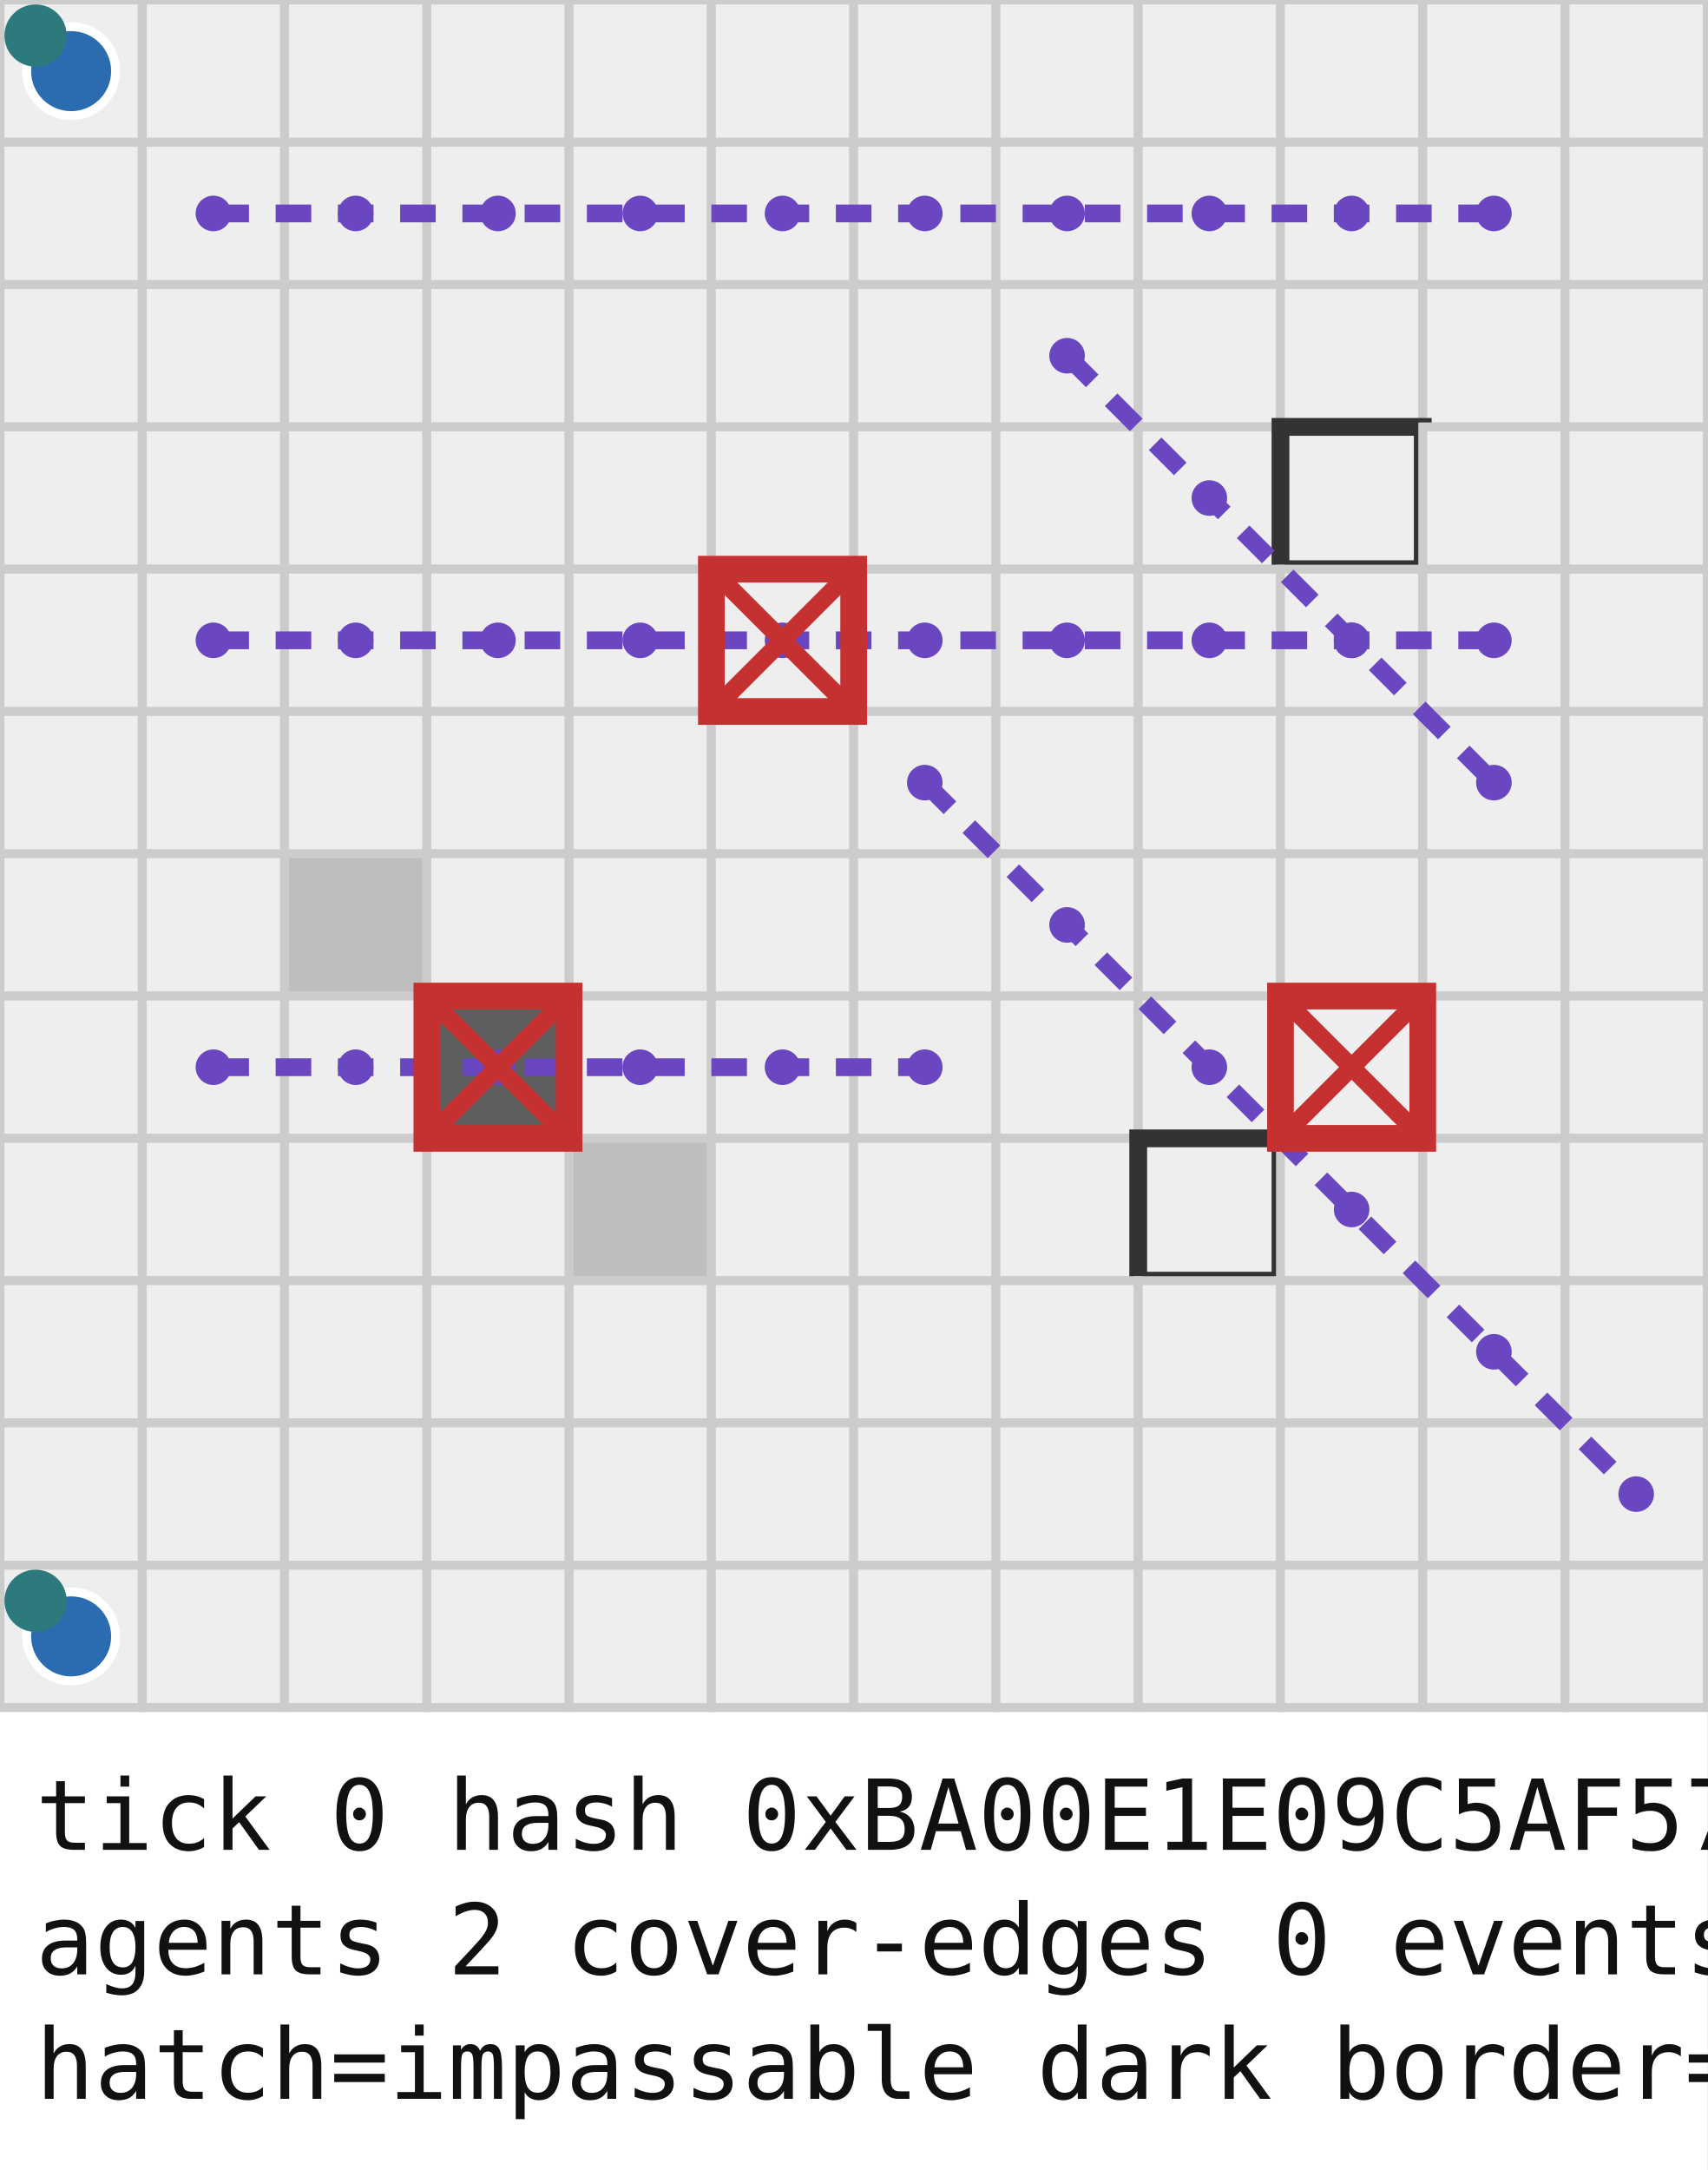
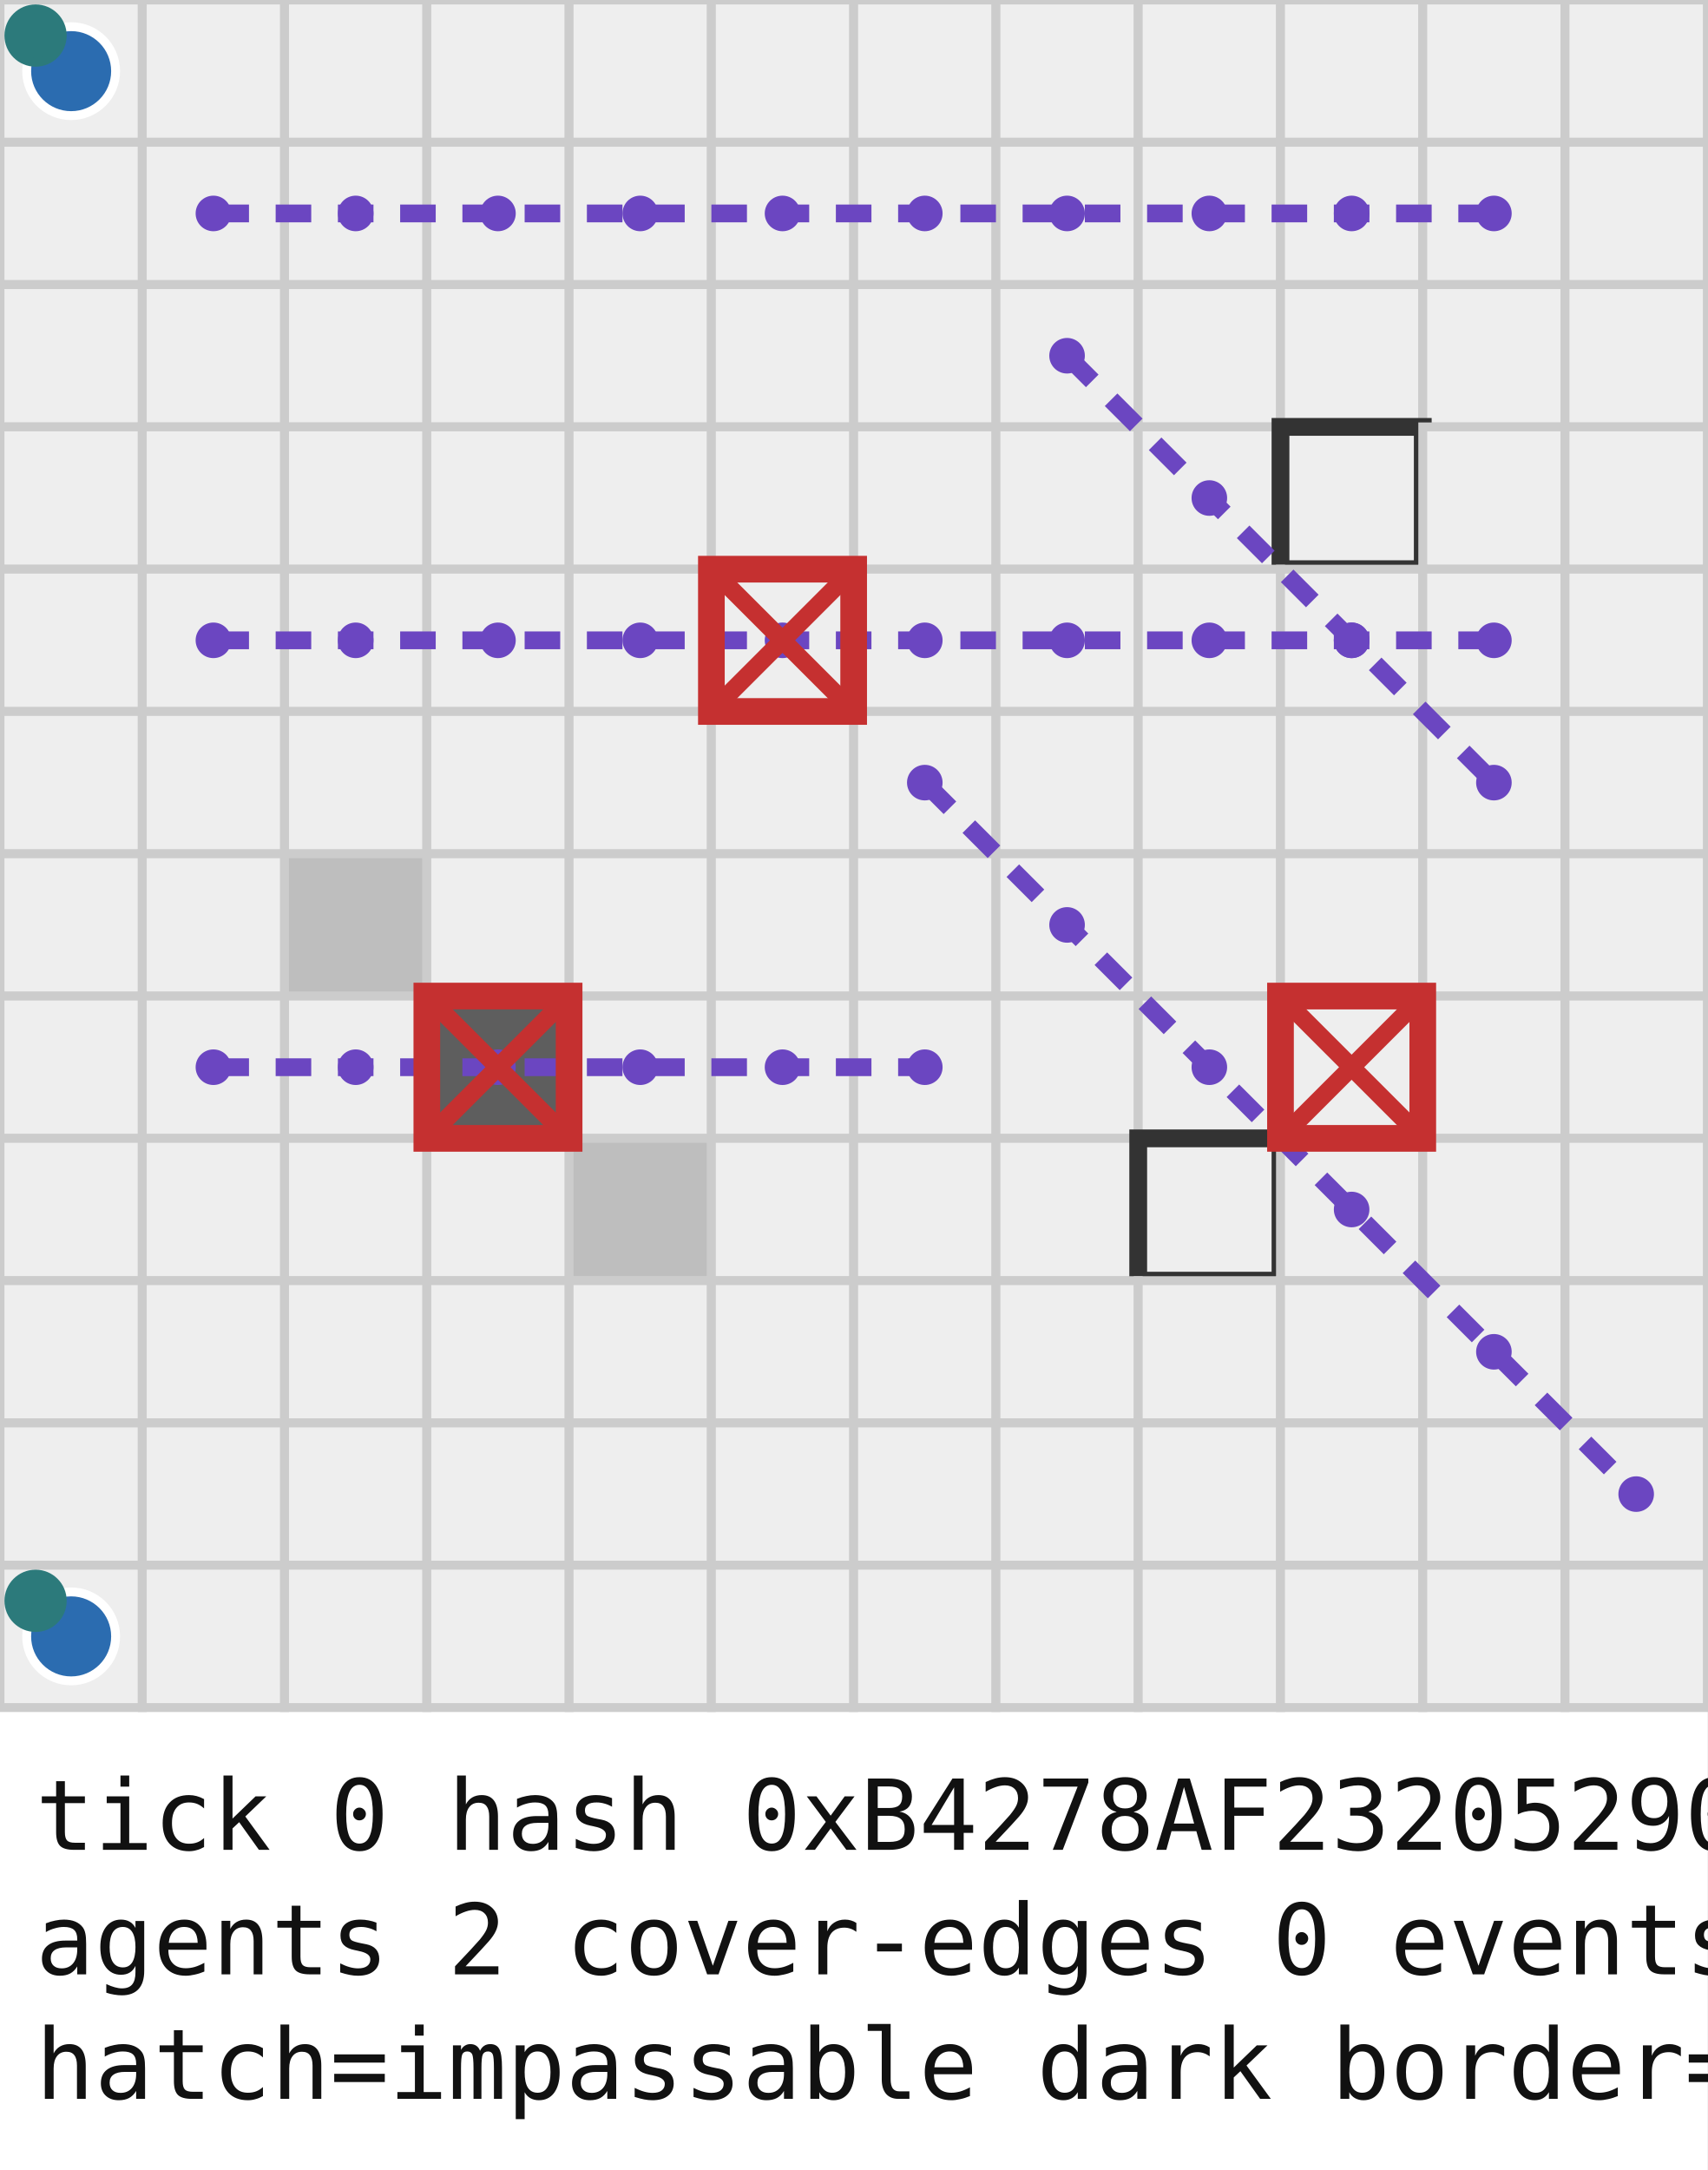
<svg xmlns="http://www.w3.org/2000/svg" width="192" height="244" viewBox="0 0 192 244">
  <defs>
    <pattern id="cw-hatch" width="4" height="4" patternUnits="userSpaceOnUse">
      <path d="M0,4 L4,0" stroke="#8a8a8a" stroke-width="1" />
    </pattern>
  </defs>
  <rect x="0" y="0" width="192" height="244" fill="#ffffff" />
  <rect x="0" y="0" width="16" height="16" fill="rgb(238,238,238)" stroke="#cccccc" stroke-width="1" />
  <rect x="16" y="0" width="16" height="16" fill="rgb(238,238,238)" stroke="#cccccc" stroke-width="1" />
  <rect x="32" y="0" width="16" height="16" fill="rgb(238,238,238)" stroke="#cccccc" stroke-width="1" />
  <rect x="48" y="0" width="16" height="16" fill="rgb(238,238,238)" stroke="#cccccc" stroke-width="1" />
  <rect x="64" y="0" width="16" height="16" fill="rgb(238,238,238)" stroke="#cccccc" stroke-width="1" />
  <rect x="80" y="0" width="16" height="16" fill="rgb(238,238,238)" stroke="#cccccc" stroke-width="1" />
  <rect x="96" y="0" width="16" height="16" fill="rgb(238,238,238)" stroke="#cccccc" stroke-width="1" />
  <rect x="112" y="0" width="16" height="16" fill="rgb(238,238,238)" stroke="#cccccc" stroke-width="1" />
  <rect x="128" y="0" width="16" height="16" fill="rgb(238,238,238)" stroke="#cccccc" stroke-width="1" />
  <rect x="144" y="0" width="16" height="16" fill="rgb(238,238,238)" stroke="#cccccc" stroke-width="1" />
  <rect x="160" y="0" width="16" height="16" fill="rgb(238,238,238)" stroke="#cccccc" stroke-width="1" />
  <rect x="176" y="0" width="16" height="16" fill="rgb(238,238,238)" stroke="#cccccc" stroke-width="1" />
  <rect x="0" y="16" width="16" height="16" fill="rgb(238,238,238)" stroke="#cccccc" stroke-width="1" />
  <rect x="16" y="16" width="16" height="16" fill="rgb(238,238,238)" stroke="#cccccc" stroke-width="1" />
  <rect x="32" y="16" width="16" height="16" fill="rgb(238,238,238)" stroke="#cccccc" stroke-width="1" />
  <rect x="48" y="16" width="16" height="16" fill="rgb(238,238,238)" stroke="#cccccc" stroke-width="1" />
  <rect x="64" y="16" width="16" height="16" fill="rgb(238,238,238)" stroke="#cccccc" stroke-width="1" />
  <rect x="80" y="16" width="16" height="16" fill="rgb(238,238,238)" stroke="#cccccc" stroke-width="1" />
  <rect x="96" y="16" width="16" height="16" fill="rgb(238,238,238)" stroke="#cccccc" stroke-width="1" />
  <rect x="112" y="16" width="16" height="16" fill="rgb(238,238,238)" stroke="#cccccc" stroke-width="1" />
  <rect x="128" y="16" width="16" height="16" fill="rgb(238,238,238)" stroke="#cccccc" stroke-width="1" />
  <rect x="144" y="16" width="16" height="16" fill="rgb(238,238,238)" stroke="#cccccc" stroke-width="1" />
  <rect x="160" y="16" width="16" height="16" fill="rgb(238,238,238)" stroke="#cccccc" stroke-width="1" />
  <rect x="176" y="16" width="16" height="16" fill="rgb(238,238,238)" stroke="#cccccc" stroke-width="1" />
  <rect x="0" y="32" width="16" height="16" fill="rgb(238,238,238)" stroke="#cccccc" stroke-width="1" />
  <rect x="16" y="32" width="16" height="16" fill="rgb(238,238,238)" stroke="#cccccc" stroke-width="1" />
  <rect x="32" y="32" width="16" height="16" fill="rgb(238,238,238)" stroke="#cccccc" stroke-width="1" />
  <rect x="48" y="32" width="16" height="16" fill="rgb(238,238,238)" stroke="#cccccc" stroke-width="1" />
  <rect x="64" y="32" width="16" height="16" fill="rgb(238,238,238)" stroke="#cccccc" stroke-width="1" />
  <rect x="80" y="32" width="16" height="16" fill="rgb(238,238,238)" stroke="#cccccc" stroke-width="1" />
  <rect x="96" y="32" width="16" height="16" fill="rgb(238,238,238)" stroke="#cccccc" stroke-width="1" />
  <rect x="112" y="32" width="16" height="16" fill="rgb(238,238,238)" stroke="#cccccc" stroke-width="1" />
  <rect x="128" y="32" width="16" height="16" fill="rgb(238,238,238)" stroke="#cccccc" stroke-width="1" />
  <rect x="144" y="32" width="16" height="16" fill="rgb(238,238,238)" stroke="#cccccc" stroke-width="1" />
  <rect x="160" y="32" width="16" height="16" fill="rgb(238,238,238)" stroke="#cccccc" stroke-width="1" />
  <rect x="176" y="32" width="16" height="16" fill="rgb(238,238,238)" stroke="#cccccc" stroke-width="1" />
  <rect x="0" y="48" width="16" height="16" fill="rgb(238,238,238)" stroke="#cccccc" stroke-width="1" />
  <rect x="16" y="48" width="16" height="16" fill="rgb(238,238,238)" stroke="#cccccc" stroke-width="1" />
  <rect x="32" y="48" width="16" height="16" fill="rgb(238,238,238)" stroke="#cccccc" stroke-width="1" />
  <rect x="48" y="48" width="16" height="16" fill="rgb(238,238,238)" stroke="#cccccc" stroke-width="1" />
  <rect x="64" y="48" width="16" height="16" fill="rgb(238,238,238)" stroke="#cccccc" stroke-width="1" />
  <rect x="80" y="48" width="16" height="16" fill="rgb(238,238,238)" stroke="#cccccc" stroke-width="1" />
  <rect x="96" y="48" width="16" height="16" fill="rgb(238,238,238)" stroke="#cccccc" stroke-width="1" />
  <rect x="112" y="48" width="16" height="16" fill="rgb(238,238,238)" stroke="#cccccc" stroke-width="1" />
  <rect x="128" y="48" width="16" height="16" fill="rgb(238,238,238)" stroke="#cccccc" stroke-width="1" />
  <rect x="144" y="48" width="16" height="16" fill="rgb(238,238,238)" stroke="#333333" stroke-width="2" />
  <rect x="160" y="48" width="16" height="16" fill="rgb(238,238,238)" stroke="#cccccc" stroke-width="1" />
  <rect x="176" y="48" width="16" height="16" fill="rgb(238,238,238)" stroke="#cccccc" stroke-width="1" />
  <rect x="0" y="64" width="16" height="16" fill="rgb(238,238,238)" stroke="#cccccc" stroke-width="1" />
  <rect x="16" y="64" width="16" height="16" fill="rgb(238,238,238)" stroke="#cccccc" stroke-width="1" />
  <rect x="32" y="64" width="16" height="16" fill="rgb(238,238,238)" stroke="#cccccc" stroke-width="1" />
  <rect x="48" y="64" width="16" height="16" fill="rgb(238,238,238)" stroke="#cccccc" stroke-width="1" />
  <rect x="64" y="64" width="16" height="16" fill="rgb(238,238,238)" stroke="#cccccc" stroke-width="1" />
  <rect x="80" y="64" width="16" height="16" fill="rgb(238,238,238)" stroke="#333333" stroke-width="2" />
  <rect x="96" y="64" width="16" height="16" fill="rgb(238,238,238)" stroke="#cccccc" stroke-width="1" />
  <rect x="112" y="64" width="16" height="16" fill="rgb(238,238,238)" stroke="#cccccc" stroke-width="1" />
  <rect x="128" y="64" width="16" height="16" fill="rgb(238,238,238)" stroke="#cccccc" stroke-width="1" />
  <rect x="144" y="64" width="16" height="16" fill="rgb(238,238,238)" stroke="#cccccc" stroke-width="1" />
  <rect x="160" y="64" width="16" height="16" fill="rgb(238,238,238)" stroke="#cccccc" stroke-width="1" />
  <rect x="176" y="64" width="16" height="16" fill="rgb(238,238,238)" stroke="#cccccc" stroke-width="1" />
  <rect x="0" y="80" width="16" height="16" fill="rgb(238,238,238)" stroke="#cccccc" stroke-width="1" />
  <rect x="16" y="80" width="16" height="16" fill="rgb(238,238,238)" stroke="#cccccc" stroke-width="1" />
  <rect x="32" y="80" width="16" height="16" fill="rgb(238,238,238)" stroke="#cccccc" stroke-width="1" />
  <rect x="48" y="80" width="16" height="16" fill="rgb(238,238,238)" stroke="#cccccc" stroke-width="1" />
  <rect x="64" y="80" width="16" height="16" fill="rgb(238,238,238)" stroke="#cccccc" stroke-width="1" />
  <rect x="80" y="80" width="16" height="16" fill="rgb(238,238,238)" stroke="#cccccc" stroke-width="1" />
  <rect x="96" y="80" width="16" height="16" fill="rgb(238,238,238)" stroke="#cccccc" stroke-width="1" />
  <rect x="112" y="80" width="16" height="16" fill="rgb(238,238,238)" stroke="#cccccc" stroke-width="1" />
  <rect x="128" y="80" width="16" height="16" fill="rgb(238,238,238)" stroke="#cccccc" stroke-width="1" />
  <rect x="144" y="80" width="16" height="16" fill="rgb(238,238,238)" stroke="#cccccc" stroke-width="1" />
  <rect x="160" y="80" width="16" height="16" fill="rgb(238,238,238)" stroke="#cccccc" stroke-width="1" />
  <rect x="176" y="80" width="16" height="16" fill="rgb(238,238,238)" stroke="#cccccc" stroke-width="1" />
  <rect x="0" y="96" width="16" height="16" fill="rgb(238,238,238)" stroke="#cccccc" stroke-width="1" />
  <rect x="16" y="96" width="16" height="16" fill="rgb(238,238,238)" stroke="#cccccc" stroke-width="1" />
  <rect x="32" y="96" width="16" height="16" fill="rgb(190,190,190)" stroke="#cccccc" stroke-width="1" />
  <rect x="48" y="96" width="16" height="16" fill="rgb(238,238,238)" stroke="#cccccc" stroke-width="1" />
  <rect x="64" y="96" width="16" height="16" fill="rgb(238,238,238)" stroke="#cccccc" stroke-width="1" />
  <rect x="80" y="96" width="16" height="16" fill="rgb(238,238,238)" stroke="#cccccc" stroke-width="1" />
  <rect x="96" y="96" width="16" height="16" fill="rgb(238,238,238)" stroke="#cccccc" stroke-width="1" />
  <rect x="112" y="96" width="16" height="16" fill="rgb(238,238,238)" stroke="#cccccc" stroke-width="1" />
  <rect x="128" y="96" width="16" height="16" fill="rgb(238,238,238)" stroke="#cccccc" stroke-width="1" />
  <rect x="144" y="96" width="16" height="16" fill="rgb(238,238,238)" stroke="#cccccc" stroke-width="1" />
  <rect x="160" y="96" width="16" height="16" fill="rgb(238,238,238)" stroke="#cccccc" stroke-width="1" />
  <rect x="176" y="96" width="16" height="16" fill="rgb(238,238,238)" stroke="#cccccc" stroke-width="1" />
  <rect x="0" y="112" width="16" height="16" fill="rgb(238,238,238)" stroke="#cccccc" stroke-width="1" />
  <rect x="16" y="112" width="16" height="16" fill="rgb(238,238,238)" stroke="#cccccc" stroke-width="1" />
  <rect x="32" y="112" width="16" height="16" fill="rgb(238,238,238)" stroke="#cccccc" stroke-width="1" />
  <rect x="48" y="112" width="16" height="16" fill="rgb(94,94,94)" stroke="#cccccc" stroke-width="1" />
  <rect x="64" y="112" width="16" height="16" fill="rgb(238,238,238)" stroke="#cccccc" stroke-width="1" />
  <rect x="80" y="112" width="16" height="16" fill="rgb(238,238,238)" stroke="#cccccc" stroke-width="1" />
  <rect x="96" y="112" width="16" height="16" fill="rgb(238,238,238)" stroke="#cccccc" stroke-width="1" />
  <rect x="112" y="112" width="16" height="16" fill="rgb(238,238,238)" stroke="#cccccc" stroke-width="1" />
  <rect x="128" y="112" width="16" height="16" fill="rgb(238,238,238)" stroke="#cccccc" stroke-width="1" />
  <rect x="144" y="112" width="16" height="16" fill="rgb(238,238,238)" stroke="#333333" stroke-width="2" />
  <rect x="160" y="112" width="16" height="16" fill="rgb(238,238,238)" stroke="#cccccc" stroke-width="1" />
  <rect x="176" y="112" width="16" height="16" fill="rgb(238,238,238)" stroke="#cccccc" stroke-width="1" />
  <rect x="0" y="128" width="16" height="16" fill="rgb(238,238,238)" stroke="#cccccc" stroke-width="1" />
  <rect x="16" y="128" width="16" height="16" fill="rgb(238,238,238)" stroke="#cccccc" stroke-width="1" />
  <rect x="32" y="128" width="16" height="16" fill="rgb(238,238,238)" stroke="#cccccc" stroke-width="1" />
  <rect x="48" y="128" width="16" height="16" fill="rgb(238,238,238)" stroke="#cccccc" stroke-width="1" />
  <rect x="64" y="128" width="16" height="16" fill="rgb(190,190,190)" stroke="#cccccc" stroke-width="1" />
  <rect x="80" y="128" width="16" height="16" fill="rgb(238,238,238)" stroke="#cccccc" stroke-width="1" />
  <rect x="96" y="128" width="16" height="16" fill="rgb(238,238,238)" stroke="#cccccc" stroke-width="1" />
  <rect x="112" y="128" width="16" height="16" fill="rgb(238,238,238)" stroke="#cccccc" stroke-width="1" />
  <rect x="128" y="128" width="16" height="16" fill="rgb(238,238,238)" stroke="#333333" stroke-width="2" />
  <rect x="144" y="128" width="16" height="16" fill="rgb(238,238,238)" stroke="#cccccc" stroke-width="1" />
  <rect x="160" y="128" width="16" height="16" fill="rgb(238,238,238)" stroke="#cccccc" stroke-width="1" />
  <rect x="176" y="128" width="16" height="16" fill="rgb(238,238,238)" stroke="#cccccc" stroke-width="1" />
  <rect x="0" y="144" width="16" height="16" fill="rgb(238,238,238)" stroke="#cccccc" stroke-width="1" />
  <rect x="16" y="144" width="16" height="16" fill="rgb(238,238,238)" stroke="#cccccc" stroke-width="1" />
  <rect x="32" y="144" width="16" height="16" fill="rgb(238,238,238)" stroke="#cccccc" stroke-width="1" />
  <rect x="48" y="144" width="16" height="16" fill="rgb(238,238,238)" stroke="#cccccc" stroke-width="1" />
  <rect x="64" y="144" width="16" height="16" fill="rgb(238,238,238)" stroke="#cccccc" stroke-width="1" />
  <rect x="80" y="144" width="16" height="16" fill="rgb(238,238,238)" stroke="#cccccc" stroke-width="1" />
  <rect x="96" y="144" width="16" height="16" fill="rgb(238,238,238)" stroke="#cccccc" stroke-width="1" />
  <rect x="112" y="144" width="16" height="16" fill="rgb(238,238,238)" stroke="#cccccc" stroke-width="1" />
  <rect x="128" y="144" width="16" height="16" fill="rgb(238,238,238)" stroke="#cccccc" stroke-width="1" />
  <rect x="144" y="144" width="16" height="16" fill="rgb(238,238,238)" stroke="#cccccc" stroke-width="1" />
  <rect x="160" y="144" width="16" height="16" fill="rgb(238,238,238)" stroke="#cccccc" stroke-width="1" />
  <rect x="176" y="144" width="16" height="16" fill="rgb(238,238,238)" stroke="#cccccc" stroke-width="1" />
  <rect x="0" y="160" width="16" height="16" fill="rgb(238,238,238)" stroke="#cccccc" stroke-width="1" />
  <rect x="16" y="160" width="16" height="16" fill="rgb(238,238,238)" stroke="#cccccc" stroke-width="1" />
  <rect x="32" y="160" width="16" height="16" fill="rgb(238,238,238)" stroke="#cccccc" stroke-width="1" />
  <rect x="48" y="160" width="16" height="16" fill="rgb(238,238,238)" stroke="#cccccc" stroke-width="1" />
  <rect x="64" y="160" width="16" height="16" fill="rgb(238,238,238)" stroke="#cccccc" stroke-width="1" />
  <rect x="80" y="160" width="16" height="16" fill="rgb(238,238,238)" stroke="#cccccc" stroke-width="1" />
  <rect x="96" y="160" width="16" height="16" fill="rgb(238,238,238)" stroke="#cccccc" stroke-width="1" />
  <rect x="112" y="160" width="16" height="16" fill="rgb(238,238,238)" stroke="#cccccc" stroke-width="1" />
  <rect x="128" y="160" width="16" height="16" fill="rgb(238,238,238)" stroke="#cccccc" stroke-width="1" />
  <rect x="144" y="160" width="16" height="16" fill="rgb(238,238,238)" stroke="#cccccc" stroke-width="1" />
  <rect x="160" y="160" width="16" height="16" fill="rgb(238,238,238)" stroke="#cccccc" stroke-width="1" />
  <rect x="176" y="160" width="16" height="16" fill="rgb(238,238,238)" stroke="#cccccc" stroke-width="1" />
  <rect x="0" y="176" width="16" height="16" fill="rgb(238,238,238)" stroke="#cccccc" stroke-width="1" />
  <rect x="16" y="176" width="16" height="16" fill="rgb(238,238,238)" stroke="#cccccc" stroke-width="1" />
  <rect x="32" y="176" width="16" height="16" fill="rgb(238,238,238)" stroke="#cccccc" stroke-width="1" />
  <rect x="48" y="176" width="16" height="16" fill="rgb(238,238,238)" stroke="#cccccc" stroke-width="1" />
  <rect x="64" y="176" width="16" height="16" fill="rgb(238,238,238)" stroke="#cccccc" stroke-width="1" />
  <rect x="80" y="176" width="16" height="16" fill="rgb(238,238,238)" stroke="#cccccc" stroke-width="1" />
  <rect x="96" y="176" width="16" height="16" fill="rgb(238,238,238)" stroke="#cccccc" stroke-width="1" />
  <rect x="112" y="176" width="16" height="16" fill="rgb(238,238,238)" stroke="#cccccc" stroke-width="1" />
  <rect x="128" y="176" width="16" height="16" fill="rgb(238,238,238)" stroke="#cccccc" stroke-width="1" />
  <rect x="144" y="176" width="16" height="16" fill="rgb(238,238,238)" stroke="#cccccc" stroke-width="1" />
  <rect x="160" y="176" width="16" height="16" fill="rgb(238,238,238)" stroke="#cccccc" stroke-width="1" />
  <rect x="176" y="176" width="16" height="16" fill="rgb(238,238,238)" stroke="#cccccc" stroke-width="1" />
  <circle cx="8" cy="8" r="5" fill="#2b6cb0" stroke="#ffffff" stroke-width="1" />
  <circle cx="8" cy="184" r="5" fill="#2b6cb0" stroke="#ffffff" stroke-width="1" />
  <circle cx="4" cy="4" r="3" fill="#2c7a7b" stroke="#2c7a7b" stroke-width="1" />
  <circle cx="4" cy="180" r="3" fill="#2c7a7b" stroke="#2c7a7b" stroke-width="1" />
  <line x1="24" y1="24" x2="168" y2="24" stroke="#6b46c1" stroke-width="2" stroke-dasharray="4,3" />
  <circle cx="24" cy="24" r="2" fill="#6b46c1" />
  <circle cx="40" cy="24" r="2" fill="#6b46c1" />
  <circle cx="56" cy="24" r="2" fill="#6b46c1" />
  <circle cx="72" cy="24" r="2" fill="#6b46c1" />
  <circle cx="88" cy="24" r="2" fill="#6b46c1" />
  <circle cx="104" cy="24" r="2" fill="#6b46c1" />
  <circle cx="120" cy="24" r="2" fill="#6b46c1" />
  <circle cx="136" cy="24" r="2" fill="#6b46c1" />
  <circle cx="152" cy="24" r="2" fill="#6b46c1" />
  <circle cx="168" cy="24" r="2" fill="#6b46c1" />
  <line x1="24" y1="72" x2="168" y2="72" stroke="#6b46c1" stroke-width="2" stroke-dasharray="4,3" />
  <circle cx="24" cy="72" r="2" fill="#6b46c1" />
  <circle cx="40" cy="72" r="2" fill="#6b46c1" />
  <circle cx="56" cy="72" r="2" fill="#6b46c1" />
  <circle cx="72" cy="72" r="2" fill="#6b46c1" />
  <circle cx="88" cy="72" r="2" fill="#6b46c1" />
  <circle cx="104" cy="72" r="2" fill="#6b46c1" />
  <circle cx="120" cy="72" r="2" fill="#6b46c1" />
  <circle cx="136" cy="72" r="2" fill="#6b46c1" />
  <circle cx="152" cy="72" r="2" fill="#6b46c1" />
  <circle cx="168" cy="72" r="2" fill="#6b46c1" />
  <rect x="80" y="64" width="16" height="16" fill="none" stroke="#c53030" stroke-width="3" />
  <line x1="80" y1="64" x2="96" y2="80" stroke="#c53030" stroke-width="2" />
  <line x1="96" y1="64" x2="80" y2="80" stroke="#c53030" stroke-width="2" />
  <line x1="120" y1="40" x2="168" y2="88" stroke="#6b46c1" stroke-width="2" stroke-dasharray="4,3" />
  <circle cx="120" cy="40" r="2" fill="#6b46c1" />
  <circle cx="136" cy="56" r="2" fill="#6b46c1" />
  <circle cx="152" cy="72" r="2" fill="#6b46c1" />
  <circle cx="168" cy="88" r="2" fill="#6b46c1" />
  <line x1="24" y1="120" x2="104" y2="120" stroke="#6b46c1" stroke-width="2" stroke-dasharray="4,3" />
  <circle cx="24" cy="120" r="2" fill="#6b46c1" />
  <circle cx="40" cy="120" r="2" fill="#6b46c1" />
  <circle cx="56" cy="120" r="2" fill="#6b46c1" />
  <circle cx="72" cy="120" r="2" fill="#6b46c1" />
  <circle cx="88" cy="120" r="2" fill="#6b46c1" />
  <circle cx="104" cy="120" r="2" fill="#6b46c1" />
  <rect x="48" y="112" width="16" height="16" fill="none" stroke="#c53030" stroke-width="3" />
  <line x1="48" y1="112" x2="64" y2="128" stroke="#c53030" stroke-width="2" />
  <line x1="64" y1="112" x2="48" y2="128" stroke="#c53030" stroke-width="2" />
  <line x1="104" y1="88" x2="184" y2="168" stroke="#6b46c1" stroke-width="2" stroke-dasharray="4,3" />
  <circle cx="104" cy="88" r="2" fill="#6b46c1" />
  <circle cx="120" cy="104" r="2" fill="#6b46c1" />
  <circle cx="136" cy="120" r="2" fill="#6b46c1" />
  <circle cx="152" cy="136" r="2" fill="#6b46c1" />
  <circle cx="168" cy="152" r="2" fill="#6b46c1" />
  <circle cx="184" cy="168" r="2" fill="#6b46c1" />
  <rect x="144" y="112" width="16" height="16" fill="none" stroke="#c53030" stroke-width="3" />
  <line x1="144" y1="112" x2="160" y2="128" stroke="#c53030" stroke-width="2" />
  <line x1="160" y1="112" x2="144" y2="128" stroke="#c53030" stroke-width="2" />
-   <text x="4" y="208" font-family="monospace" font-size="11" fill="#111111">tick 0  hash 0xBA00E1E09C5AF57A  draws 0</text>
+   <text x="4" y="208" font-family="monospace" font-size="11" fill="#111111">tick 0  hash 0xB4278AF232052903  draws 0</text>
  <text x="4" y="222" font-family="monospace" font-size="11" fill="#111111">agents 2  cover-edges 0  events 0</text>
  <text x="4" y="236" font-family="monospace" font-size="11" fill="#111111">hatch=impassable  dark border=opaque  darker fill=higher elevation  triangle=cover  circle=agent</text>
</svg>
